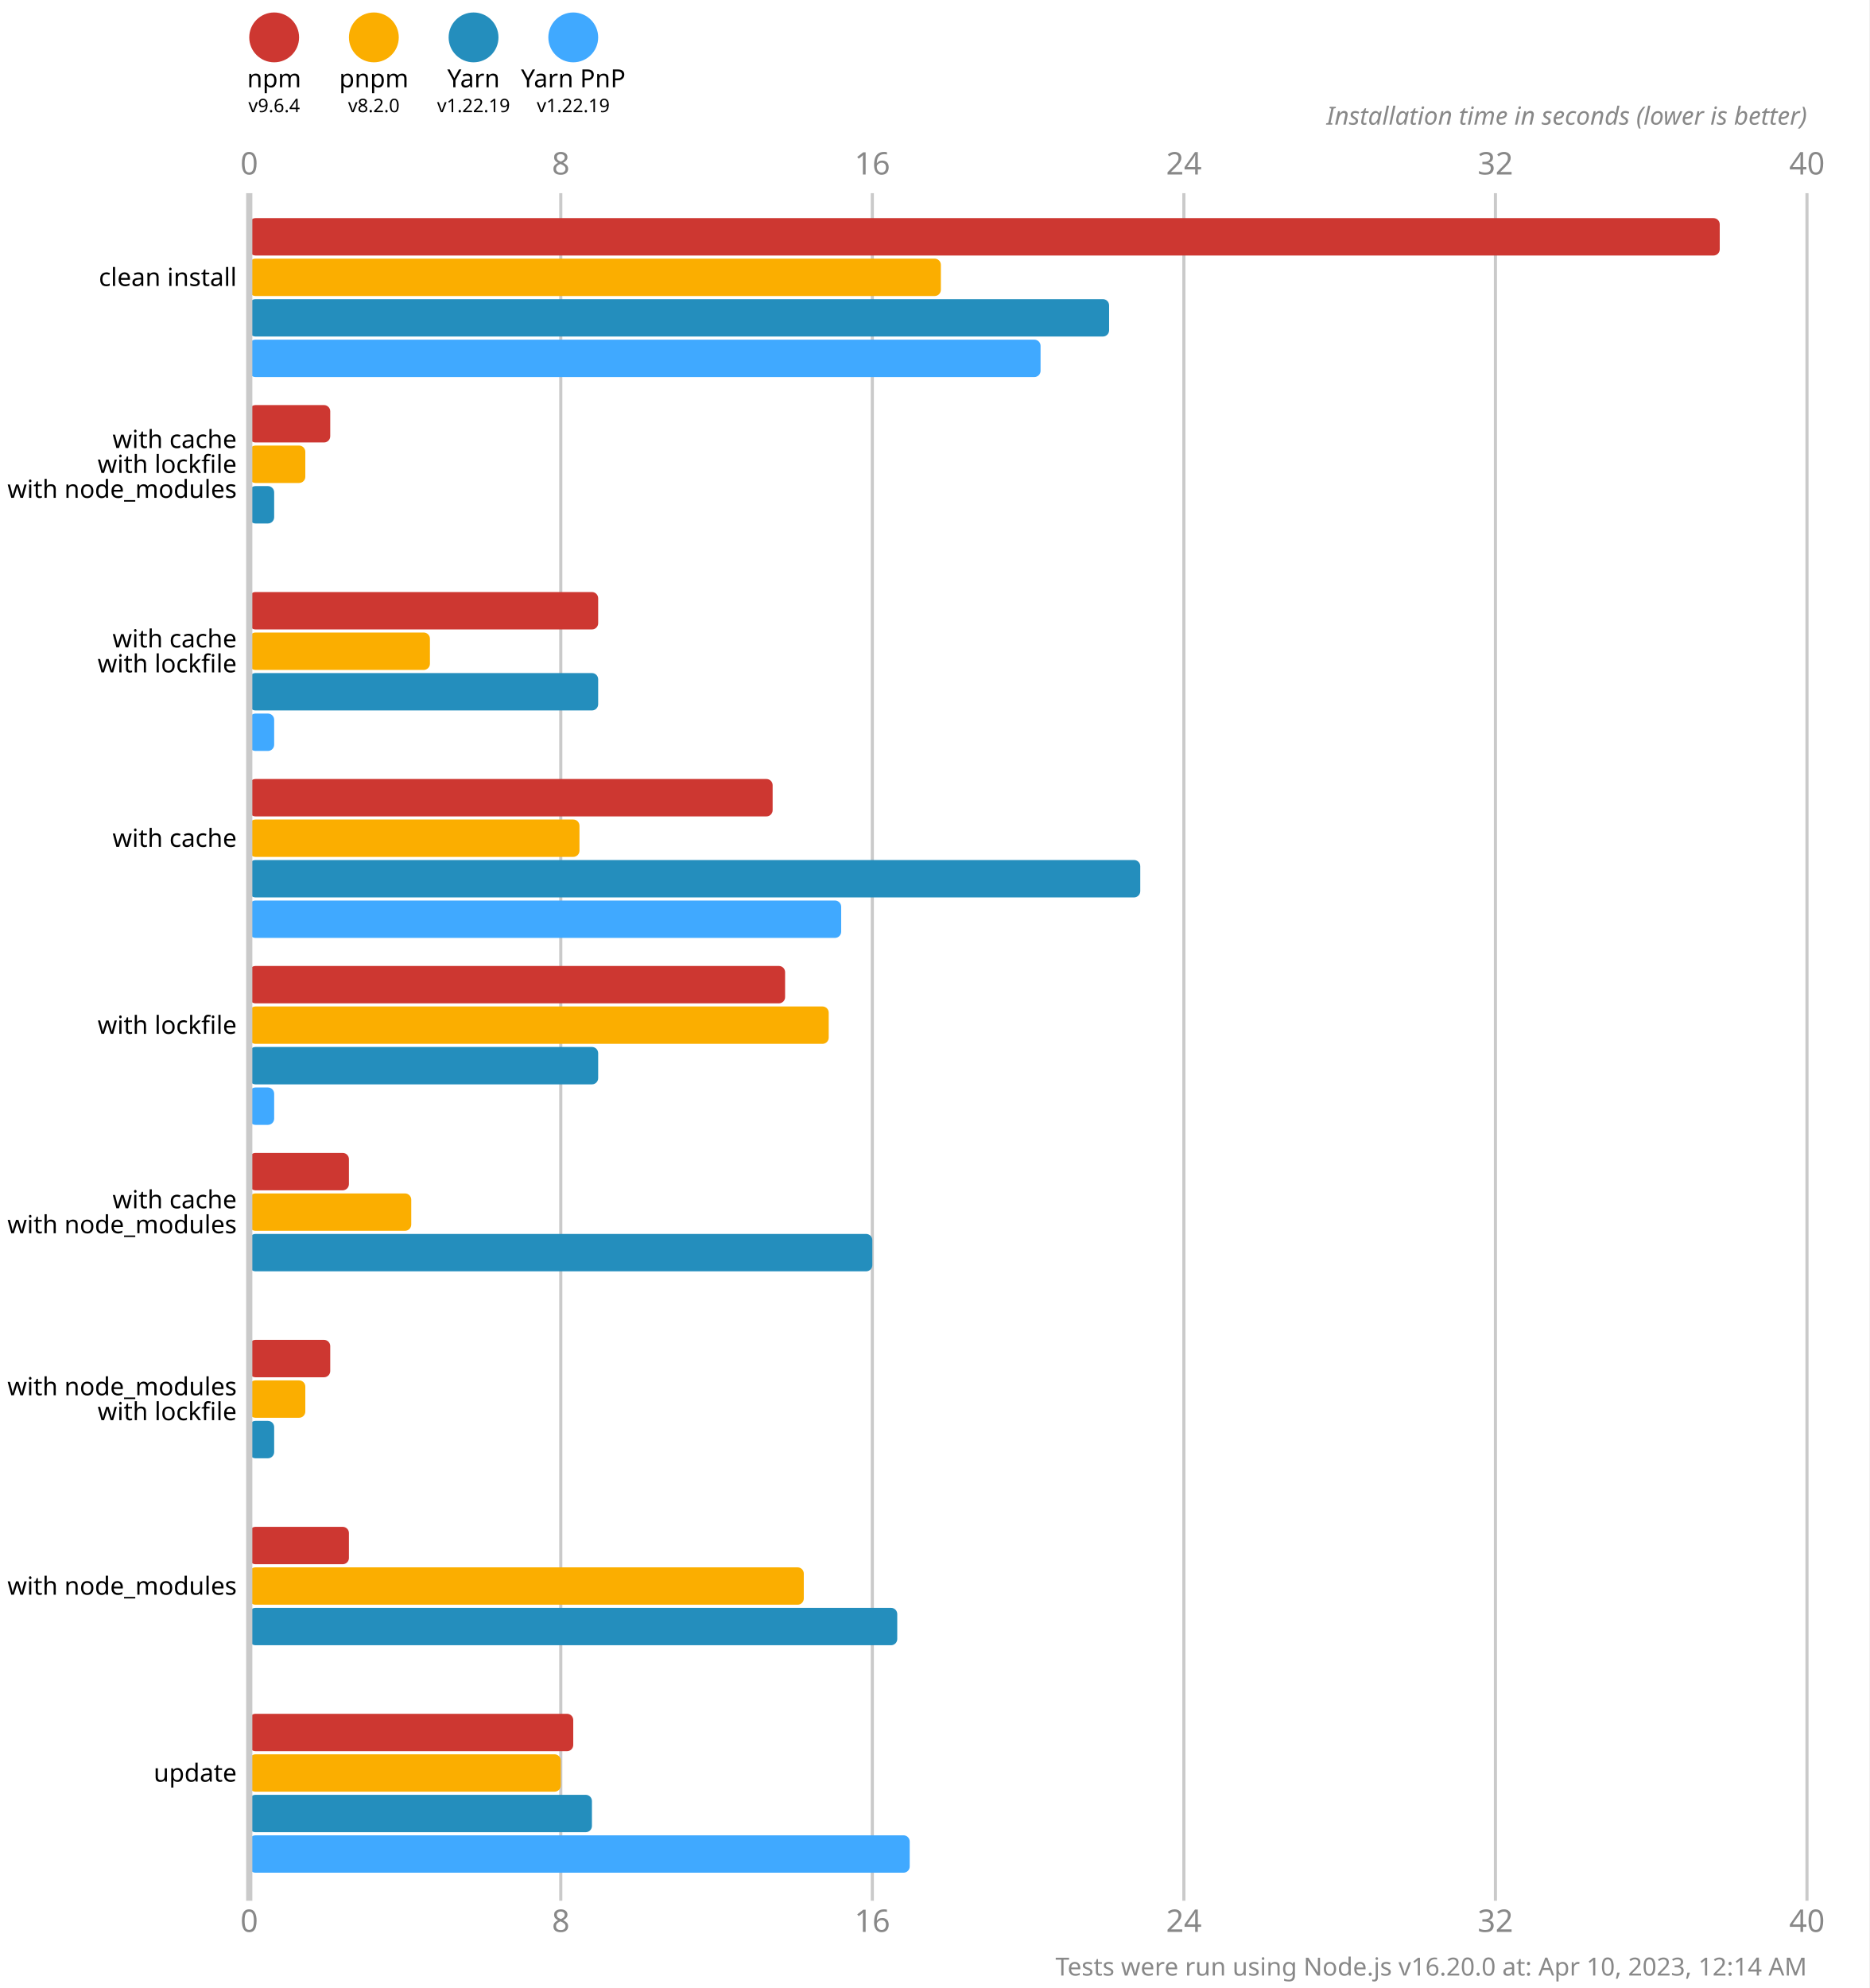
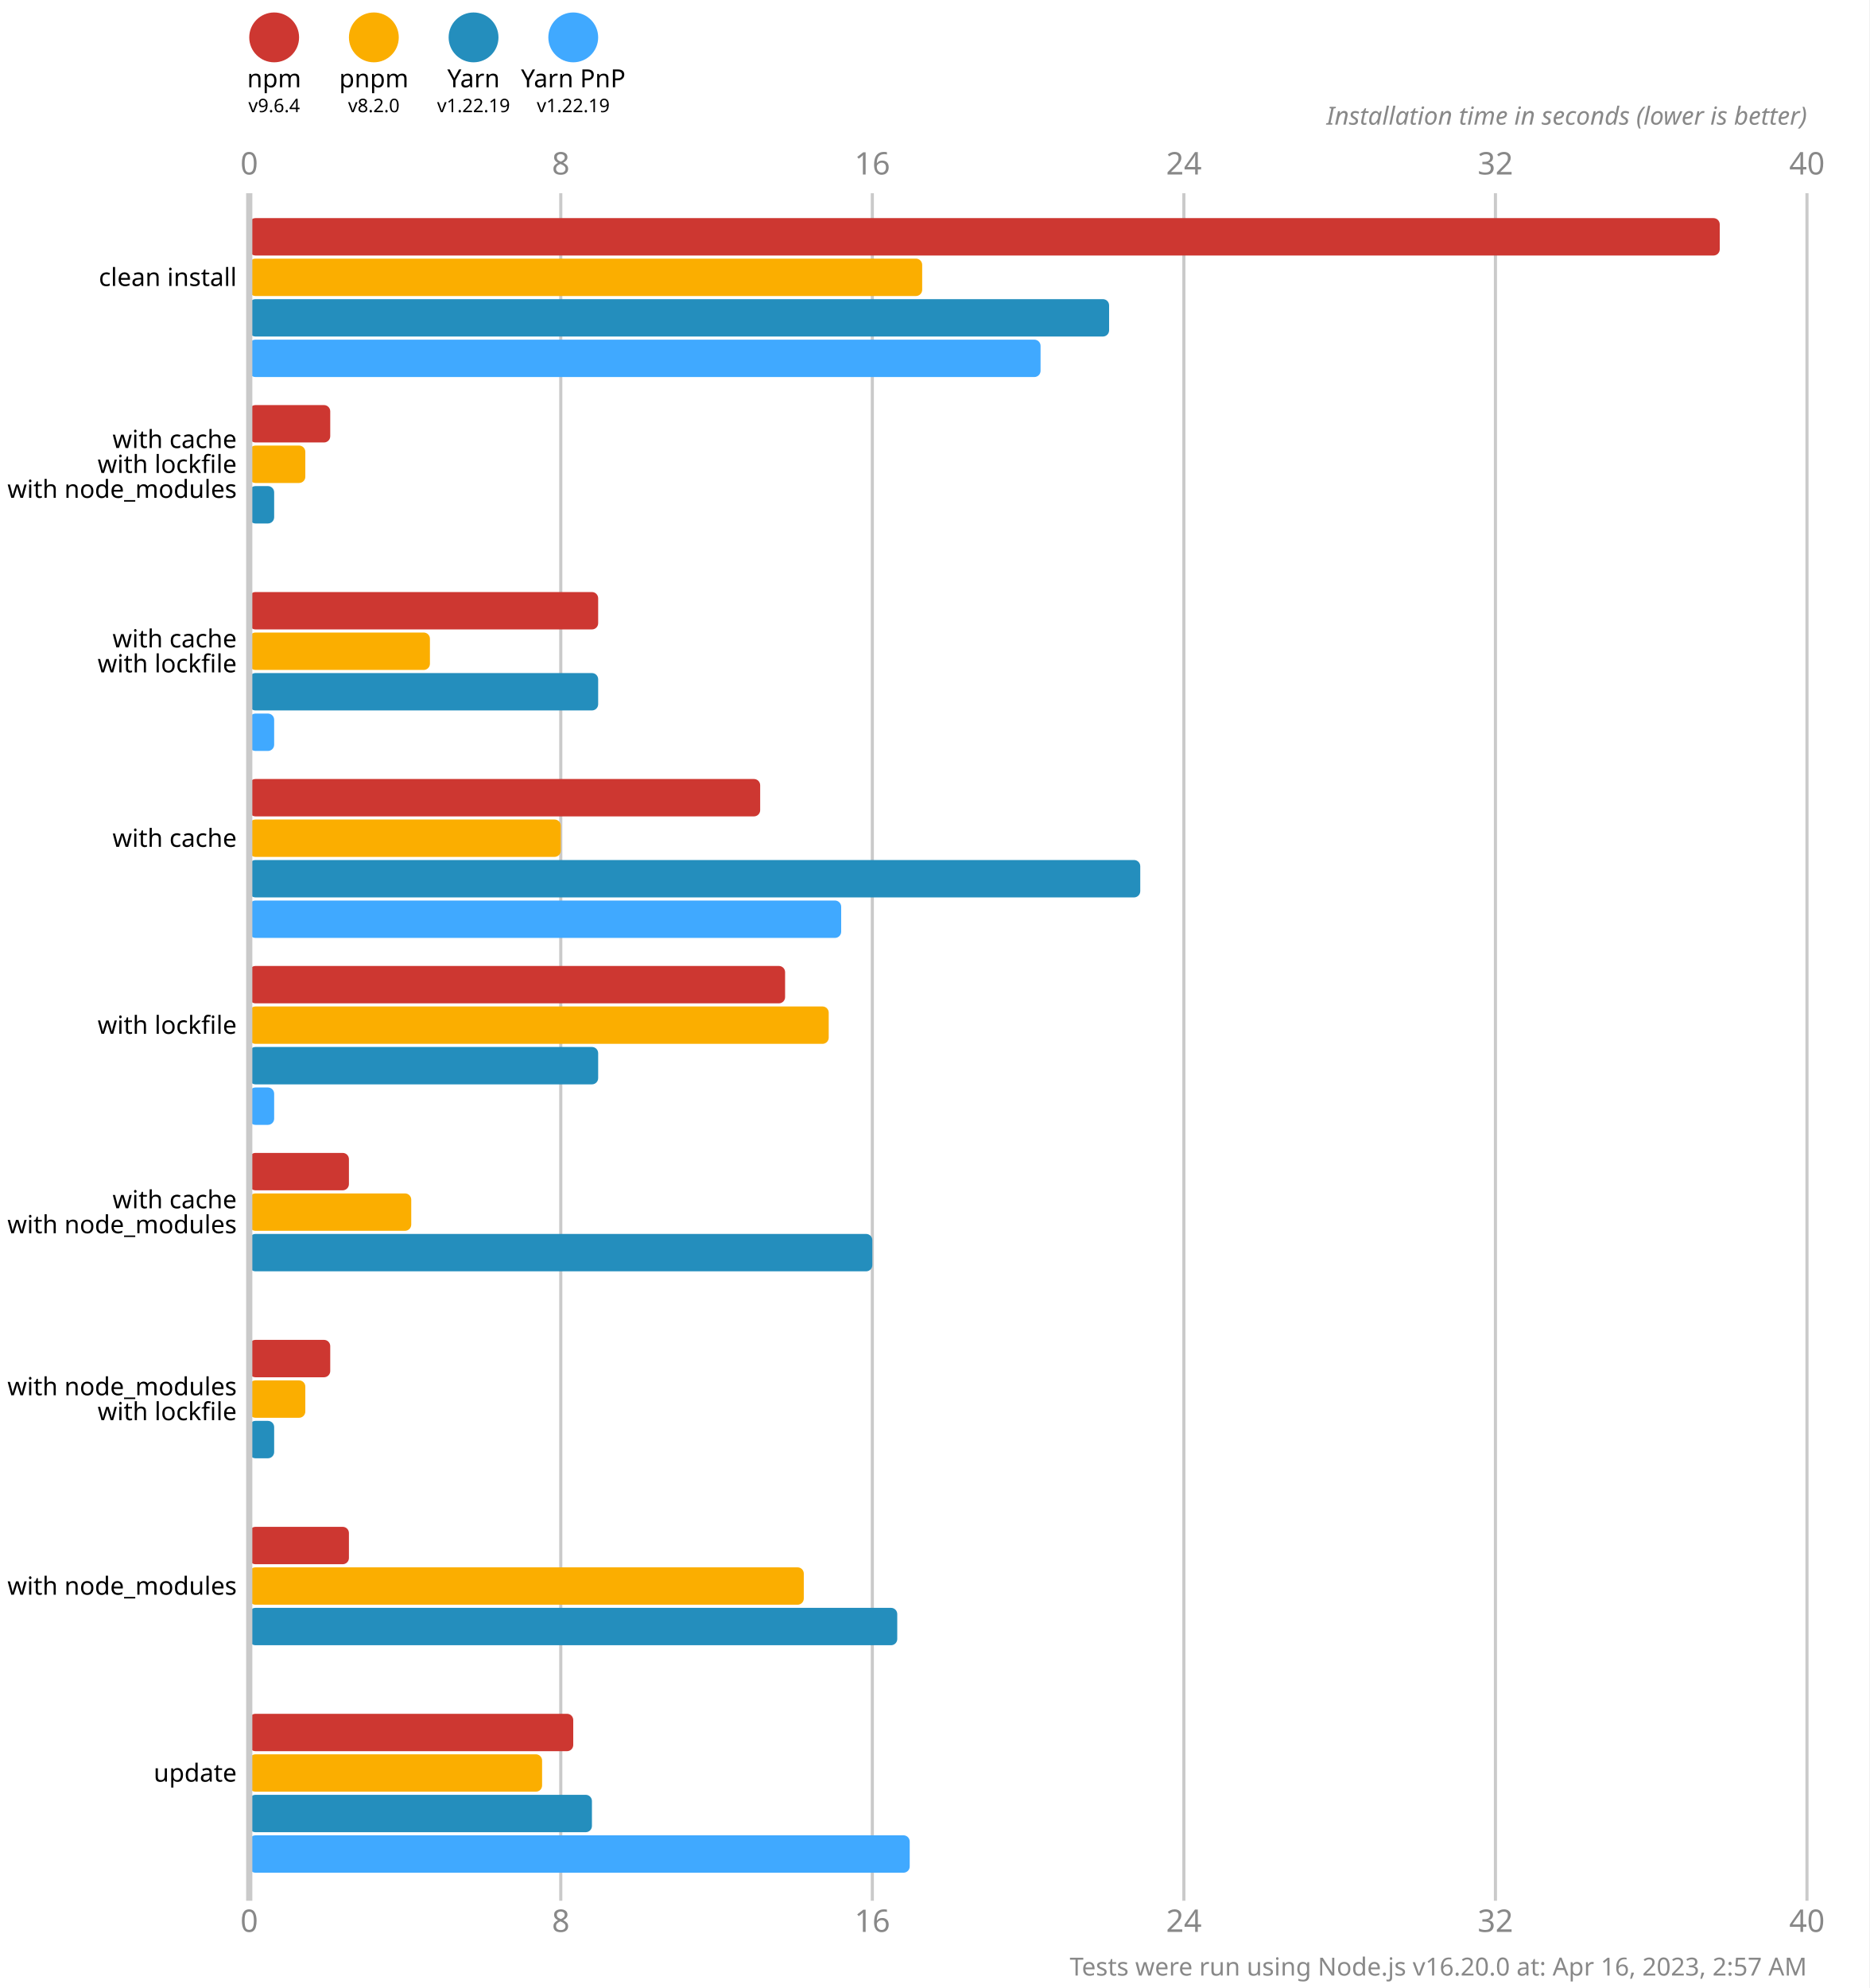
<svg xmlns="http://www.w3.org/2000/svg" version="1.1" viewBox="0 0 300 319">
  <style>
    .font { font-family: sans-serif; }
    .s3 { font-size: 3px; }
    .s4 { font-size: 4px; }
    .s5 { font-size: 5px; }
    .line { stroke: #cacaca; }
    .width { stroke-width: 0.5; }
    .text { fill: #888; }
  </style>
  <rect x="0" y="0" width="300" height="319" fill="#fff" />
  <circle cx="44" cy="6" r="4" fill="#cd3731" />
  <text x="44" y="14" class="font s4" text-anchor="middle">npm</text>
  <text x="44" y="18" class="font s3" text-anchor="middle">v9.6.4</text>
  <circle cx="60" cy="6" r="4" fill="#fbae00" />
  <text x="60" y="14" class="font s4" text-anchor="middle">pnpm</text>
  <text x="60" y="18" class="font s3" text-anchor="middle">v8.2.0</text>
  <circle cx="76" cy="6" r="4" fill="#248ebd" />
  <text x="76" y="14" class="font s4" text-anchor="middle">Yarn</text>
  <text x="76" y="18" class="font s3" text-anchor="middle">v1.22.19</text>
  <circle cx="92" cy="6" r="4" fill="#40a9ff" />
  <text x="92" y="14" class="font s4" text-anchor="middle">Yarn PnP</text>
  <text x="92" y="18" class="font s3" text-anchor="middle">v1.22.19</text>
  <text x="40" y="28" class="font s5 text" text-anchor="middle">0</text>
  <text x="40" y="310" class="font s5 text" text-anchor="middle">0</text>
  <line x1="90" y1="31" x2="90" y2="305" class="line width" />
  <text x="90" y="28" class="font s5 text" text-anchor="middle">8</text>
  <text x="90" y="310" class="font s5 text" text-anchor="middle">8</text>
  <line x1="140" y1="31" x2="140" y2="305" class="line width" />
  <text x="140" y="28" class="font s5 text" text-anchor="middle">16</text>
  <text x="140" y="310" class="font s5 text" text-anchor="middle">16</text>
  <line x1="190" y1="31" x2="190" y2="305" class="line width" />
  <text x="190" y="28" class="font s5 text" text-anchor="middle">24</text>
  <text x="190" y="310" class="font s5 text" text-anchor="middle">24</text>
  <line x1="240" y1="31" x2="240" y2="305" class="line width" />
  <text x="240" y="28" class="font s5 text" text-anchor="middle">32</text>
  <text x="240" y="310" class="font s5 text" text-anchor="middle">32</text>
  <line x1="290" y1="31" x2="290" y2="305" class="line width" />
  <text x="290" y="28" class="font s5 text" text-anchor="middle">40</text>
  <text x="290" y="310" class="font s5 text" text-anchor="middle">40</text>
  <text x="290" y="20" class="font s4 text" font-style="italic" text-anchor="end">Installation time in seconds (lower is better)</text>
  <rect x="40" y="35" width="236" height="6" fill="#cd3731" rx="1" ry="1" />
-   <rect x="40" y="41.5" width="111" height="6" fill="#fbae00" rx="1" ry="1" />
+   <rect x="40" y="41.5" width="108" height="6" fill="#fbae00" rx="1" ry="1" />
  <rect x="40" y="48" width="138" height="6" fill="#248ebd" rx="1" ry="1" />
  <rect x="40" y="54.5" width="127" height="6" fill="#40a9ff" rx="1" ry="1" />
  <rect x="40" y="65" width="13" height="6" fill="#cd3731" rx="1" ry="1" />
  <rect x="40" y="71.5" width="9" height="6" fill="#fbae00" rx="1" ry="1" />
  <rect x="40" y="78" width="4" height="6" fill="#248ebd" rx="1" ry="1" />
  <rect x="40" y="84.5" width="0" height="6" fill="#40a9ff" rx="1" ry="1" />
  <rect x="40" y="95" width="56" height="6" fill="#cd3731" rx="1" ry="1" />
  <rect x="40" y="101.5" width="29" height="6" fill="#fbae00" rx="1" ry="1" />
  <rect x="40" y="108" width="56" height="6" fill="#248ebd" rx="1" ry="1" />
  <rect x="40" y="114.5" width="4" height="6" fill="#40a9ff" rx="1" ry="1" />
-   <rect x="40" y="125" width="84" height="6" fill="#cd3731" rx="1" ry="1" />
-   <rect x="40" y="131.5" width="53" height="6" fill="#fbae00" rx="1" ry="1" />
+   <rect x="40" y="125" width="82" height="6" fill="#cd3731" rx="1" ry="1" />
+   <rect x="40" y="131.5" width="50" height="6" fill="#fbae00" rx="1" ry="1" />
  <rect x="40" y="138" width="143" height="6" fill="#248ebd" rx="1" ry="1" />
  <rect x="40" y="144.5" width="95" height="6" fill="#40a9ff" rx="1" ry="1" />
  <rect x="40" y="155" width="86" height="6" fill="#cd3731" rx="1" ry="1" />
  <rect x="40" y="161.5" width="93" height="6" fill="#fbae00" rx="1" ry="1" />
  <rect x="40" y="168" width="56" height="6" fill="#248ebd" rx="1" ry="1" />
  <rect x="40" y="174.5" width="4" height="6" fill="#40a9ff" rx="1" ry="1" />
  <rect x="40" y="185" width="16" height="6" fill="#cd3731" rx="1" ry="1" />
  <rect x="40" y="191.5" width="26" height="6" fill="#fbae00" rx="1" ry="1" />
  <rect x="40" y="198" width="100" height="6" fill="#248ebd" rx="1" ry="1" />
  <rect x="40" y="204.5" width="0" height="6" fill="#40a9ff" rx="1" ry="1" />
  <rect x="40" y="215" width="13" height="6" fill="#cd3731" rx="1" ry="1" />
  <rect x="40" y="221.5" width="9" height="6" fill="#fbae00" rx="1" ry="1" />
  <rect x="40" y="228" width="4" height="6" fill="#248ebd" rx="1" ry="1" />
  <rect x="40" y="234.5" width="0" height="6" fill="#40a9ff" rx="1" ry="1" />
  <rect x="40" y="245" width="16" height="6" fill="#cd3731" rx="1" ry="1" />
  <rect x="40" y="251.5" width="89" height="6" fill="#fbae00" rx="1" ry="1" />
  <rect x="40" y="258" width="104" height="6" fill="#248ebd" rx="1" ry="1" />
  <rect x="40" y="264.5" width="0" height="6" fill="#40a9ff" rx="1" ry="1" />
  <rect x="40" y="275" width="52" height="6" fill="#cd3731" rx="1" ry="1" />
-   <rect x="40" y="281.5" width="50" height="6" fill="#fbae00" rx="1" ry="1" />
+   <rect x="40" y="281.5" width="47" height="6" fill="#fbae00" rx="1" ry="1" />
  <rect x="40" y="288" width="55" height="6" fill="#248ebd" rx="1" ry="1" />
  <rect x="40" y="294.5" width="106" height="6" fill="#40a9ff" rx="1" ry="1" />
  <line x1="40" y1="31" x2="40" y2="305" class="line" />
  <text x="38" y="44.5" class="font s4" dominant-baseline="middle" text-anchor="end">clean install</text>
  <text x="38" y="70.5" class="font s4" dominant-baseline="middle" text-anchor="end">with cache</text>
  <text x="38" y="74.5" class="font s4" dominant-baseline="middle" text-anchor="end">with lockfile</text>
  <text x="38" y="78.5" class="font s4" dominant-baseline="middle" text-anchor="end">with node_modules</text>
  <text x="38" y="102.5" class="font s4" dominant-baseline="middle" text-anchor="end">with cache</text>
  <text x="38" y="106.5" class="font s4" dominant-baseline="middle" text-anchor="end">with lockfile</text>
  <text x="38" y="134.5" class="font s4" dominant-baseline="middle" text-anchor="end">with cache</text>
  <text x="38" y="164.5" class="font s4" dominant-baseline="middle" text-anchor="end">with lockfile</text>
  <text x="38" y="192.5" class="font s4" dominant-baseline="middle" text-anchor="end">with cache</text>
  <text x="38" y="196.5" class="font s4" dominant-baseline="middle" text-anchor="end">with node_modules</text>
  <text x="38" y="222.5" class="font s4" dominant-baseline="middle" text-anchor="end">with node_modules</text>
  <text x="38" y="226.5" class="font s4" dominant-baseline="middle" text-anchor="end">with lockfile</text>
  <text x="38" y="254.5" class="font s4" dominant-baseline="middle" text-anchor="end">with node_modules</text>
  <text x="38" y="284.5" class="font s4" dominant-baseline="middle" text-anchor="end">update</text>
-   <text x="290" y="317" class="font s4 text" text-anchor="end">Tests were run using Node.js v16.20.0 at: Apr 10, 2023, 12:14 AM</text>
+   <text x="290" y="317" class="font s4 text" text-anchor="end">Tests were run using Node.js v16.20.0 at: Apr 16, 2023, 2:57 AM</text>
</svg>
